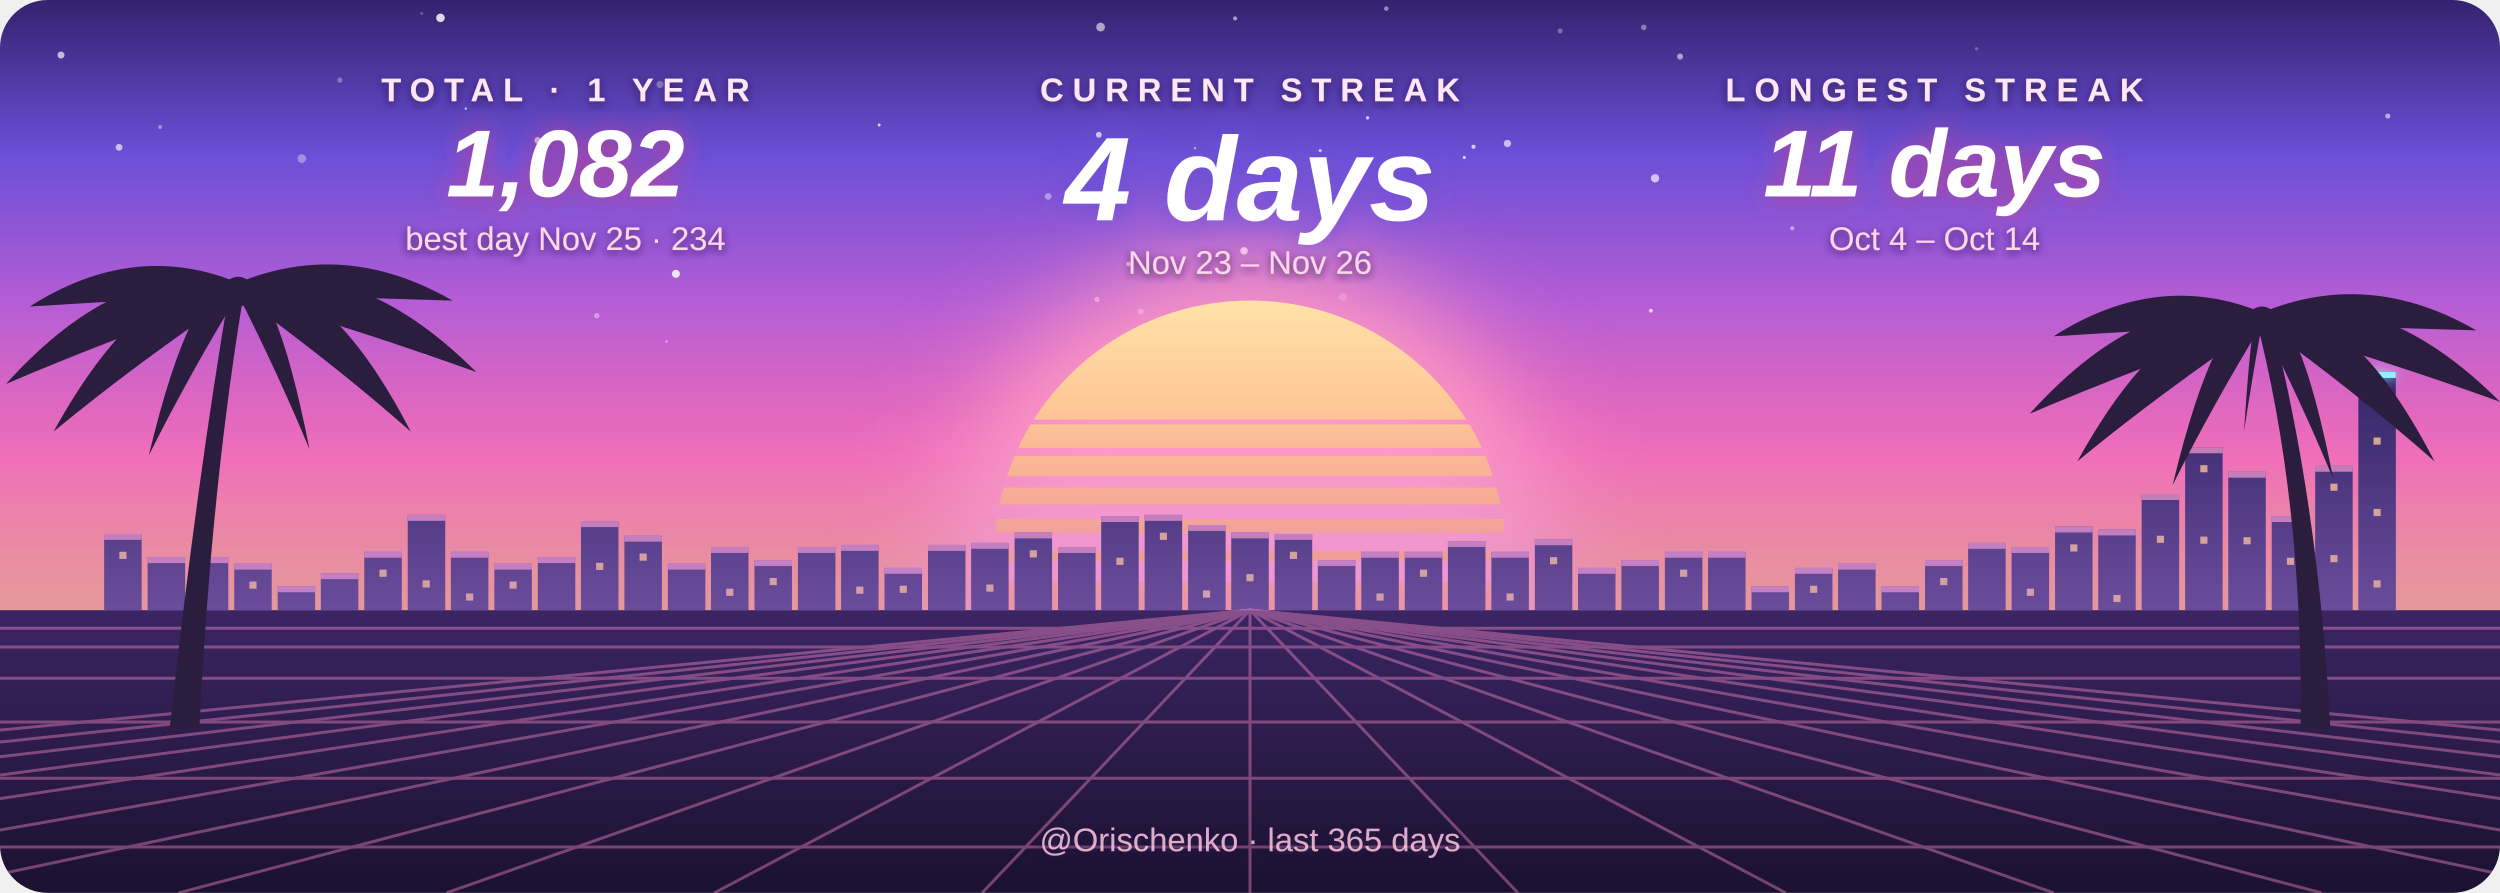
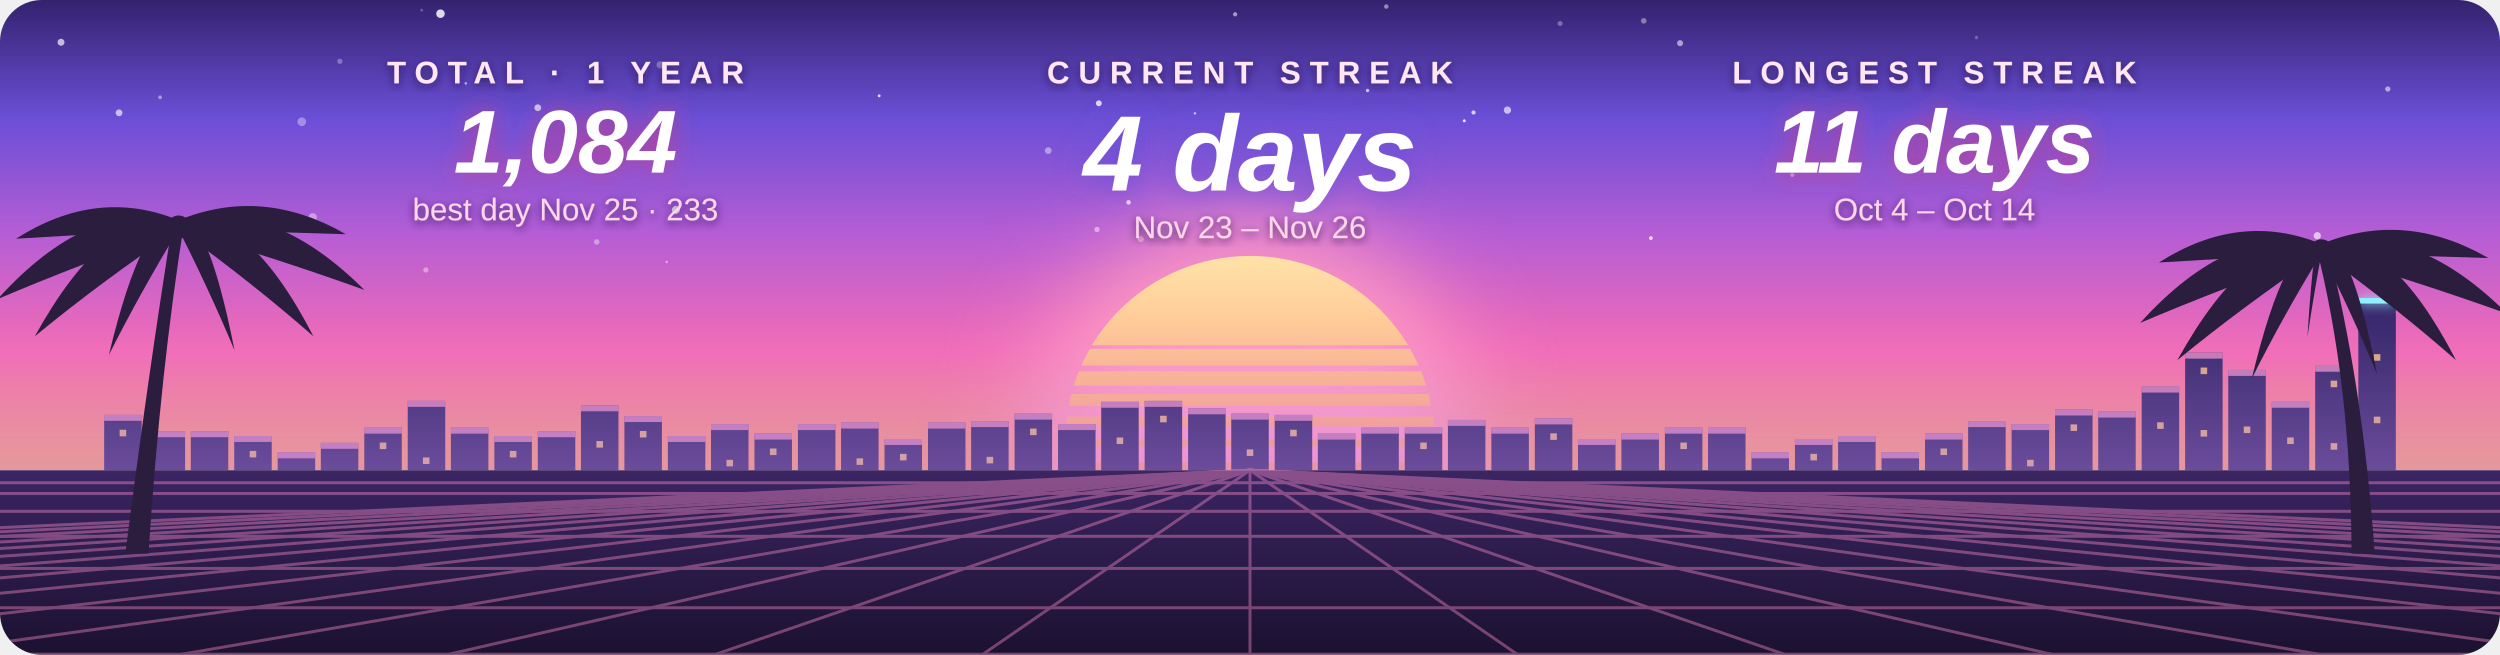
- <svg xmlns="http://www.w3.org/2000/svg" width="840" height="300" viewBox="0 0 840 300" role="img" aria-label="Orischenko: current streak 4 days, longest 11 days, 1082 contributions in the last year">
+ <svg xmlns="http://www.w3.org/2000/svg" width="840" height="220" viewBox="0 0 840 220" role="img" aria-label="Orischenko: current streak 4 days, longest 11 days, 1084 contributions in the last year">
  <style>
    text { font-family: "Segoe UI", Ubuntu, "Helvetica Neue", Arial, sans-serif; text-anchor: middle; }
-     .label { font-size: 11px; letter-spacing: 3px; fill: #ffe6f4; font-weight: 600; }
+     .label { font-size: 10.5px; letter-spacing: 3px; fill: #ffe6f4; font-weight: 600; }
    .value { font-weight: 800; font-style: italic; fill: #ffffff; }
-     .sub { font-size: 11px; fill: #ffd6ea; }
-     .foot { font-size: 11px; fill: #ffc6e2; opacity: 0.85; }
+     .sub { font-size: 10.5px; fill: #ffd6ea; }
    .pulse { animation: pulse 4s ease-in-out infinite; }
    .flicker { animation: flicker 2.6s ease-in-out infinite; }
    @keyframes pulse { 0%, 100% { opacity: 0.5; } 50% { opacity: 0.85; } }
    @keyframes flicker { 0%, 100% { opacity: 0.35; } 40% { opacity: 0.5; } 60% { opacity: 0.28; } }
    @media (prefers-reduced-motion: reduce) { .pulse, .flicker { animation: none; } }
  </style>
  <defs>
    <clipPath id="card">
-       <rect width="840" height="300" rx="16" />
+       <rect width="840" height="220" rx="14" />
    </clipPath>
    <clipPath id="above">
-       <rect width="840" height="205" />
+       <rect width="840" height="158" />
    </clipPath>
    <linearGradient id="sky" x1="0" y1="0" x2="0" y2="1">
      <stop offset="0.00" stop-color="#34226e" />
      <stop offset="0.25" stop-color="#6a4fd6" />
      <stop offset="0.50" stop-color="#b65dd5" />
      <stop offset="0.75" stop-color="#f46cb4" />
      <stop offset="1.00" stop-color="#f6a06e" />
    </linearGradient>
    <linearGradient id="ground" x1="0" y1="0" x2="0" y2="1">
      <stop offset="0.00" stop-color="#3b2563" />
      <stop offset="1.00" stop-color="#1b1130" />
    </linearGradient>
    <linearGradient id="haze" x1="0" y1="0" x2="0" y2="1">
      <stop offset="0" stop-color="#c58bf0" stop-opacity="0" />
      <stop offset="1" stop-color="#c58bf0" stop-opacity="0.35" />
    </linearGradient>
    <filter id="shadow" x="-10%" y="-40%" width="120%" height="180%">
      <feDropShadow dx="0" dy="1" stdDeviation="1.4" flood-color="#2a1650" flood-opacity="0.85" />
    </filter>
    <linearGradient id="sun" x1="0" y1="0" x2="0" y2="1">
      <stop offset="0.00" stop-color="#ffe2a8" />
      <stop offset="0.50" stop-color="#ffa27c" />
      <stop offset="1.00" stop-color="#f46cb4" />
    </linearGradient>
    <mask id="bands">
-       <rect width="840" height="300" fill="#fff" />
-       <rect x="0" y="141.0" width="840" height="1.6" fill="#000" />
-       <rect x="0" y="150.5" width="840" height="2.7" fill="#000" />
-       <rect x="0" y="160.0" width="840" height="3.8" fill="#000" />
-       <rect x="0" y="169.5" width="840" height="4.9" fill="#000" />
-       <rect x="0" y="179.0" width="840" height="6.0" fill="#000" />
-       <rect x="0" y="188.5" width="840" height="7.1" fill="#000" />
+       <rect width="840" height="220" fill="#fff" />
+       <rect x="0" y="116.0" width="840" height="1.2" fill="#000" />
+       <rect x="0" y="122.8" width="840" height="2.0" fill="#000" />
+       <rect x="0" y="129.6" width="840" height="2.8" fill="#000" />
+       <rect x="0" y="136.4" width="840" height="3.6" fill="#000" />
+       <rect x="0" y="143.2" width="840" height="4.4" fill="#000" />
+       <rect x="0" y="150.0" width="840" height="5.2" fill="#000" />
    </mask>
    <filter id="blur" x="-50%" y="-50%" width="200%" height="200%">
-       <feGaussianBlur stdDeviation="18" />
+       <feGaussianBlur stdDeviation="16" />
    </filter>
    <filter id="neon" x="-50%" y="-200%" width="200%" height="500%">
      <feGaussianBlur stdDeviation="2" result="b" />
      <feMerge>
        <feMergeNode in="b" />
        <feMergeNode in="SourceGraphic" />
      </feMerge>
    </filter>
    <filter id="glow" x="-20%" y="-40%" width="140%" height="180%">
      <feDropShadow dx="0" dy="0" stdDeviation="4" flood-color="#c2408f" flood-opacity="0.9" />
    </filter>
    <filter id="glow-center" x="-20%" y="-40%" width="140%" height="180%">
      <feDropShadow dx="0" dy="0" stdDeviation="5" flood-color="#6a4fd6" flood-opacity="0.9" />
    </filter>
  </defs>
  <g clip-path="url(#card)">
-     <rect width="840" height="205" fill="url(#sky)" />
-     <circle cx="411.9" cy="67.3" r="0.53" fill="#fff" opacity="0.40" />
-     <circle cx="372.3" cy="60.8" r="0.49" fill="#fff" opacity="0.78" />
-     <circle cx="495.1" cy="49.3" r="0.71" fill="#fff" opacity="0.72" />
-     <circle cx="552.3" cy="9.2" r="0.95" fill="#fff" opacity="0.39" />
-     <circle cx="564.5" cy="19.0" r="1.02" fill="#fff" opacity="0.54" />
-     <circle cx="148.0" cy="6.0" r="1.43" fill="#fff" opacity="0.83" />
-     <circle cx="101.4" cy="53.3" r="1.45" fill="#fff" opacity="0.36" />
-     <circle cx="352.2" cy="66.0" r="1.14" fill="#fff" opacity="0.42" />
-     <circle cx="143.1" cy="118.3" r="0.89" fill="#fff" opacity="0.39" />
-     <circle cx="459.5" cy="39.6" r="0.57" fill="#fff" opacity="0.71" />
-     <circle cx="295.4" cy="42.0" r="0.49" fill="#fff" opacity="0.81" />
-     <circle cx="200.5" cy="106.1" r="0.92" fill="#fff" opacity="0.39" />
-     <circle cx="506.5" cy="48.2" r="1.23" fill="#fff" opacity="0.64" />
-     <circle cx="114.2" cy="26.9" r="0.90" fill="#fff" opacity="0.30" />
-     <circle cx="40.0" cy="49.5" r="1.15" fill="#fff" opacity="0.64" />
-     <circle cx="802.3" cy="39.0" r="0.88" fill="#fff" opacity="0.55" />
-     <circle cx="368.6" cy="100.6" r="0.90" fill="#fff" opacity="0.51" />
-     <circle cx="221.8" cy="28.4" r="1.22" fill="#fff" opacity="0.33" />
-     <circle cx="227.1" cy="92.0" r="1.34" fill="#fff" opacity="0.83" />
-     <circle cx="778.6" cy="103.2" r="1.22" fill="#fff" opacity="0.63" />
-     <circle cx="465.8" cy="2.9" r="0.76" fill="#fff" opacity="0.46" />
-     <circle cx="180.7" cy="47.2" r="1.15" fill="#fff" opacity="0.69" />
-     <circle cx="224.0" cy="114.8" r="0.41" fill="#fff" opacity="0.47" />
-     <circle cx="492.0" cy="52.9" r="0.50" fill="#fff" opacity="0.84" />
-     <circle cx="383.3" cy="104.7" r="1.05" fill="#fff" opacity="0.53" />
-     <circle cx="105.1" cy="95.2" r="1.39" fill="#fff" opacity="0.41" />
-     <circle cx="20.5" cy="18.5" r="1.18" fill="#fff" opacity="0.67" />
-     <circle cx="554.7" cy="104.4" r="0.65" fill="#fff" opacity="0.75" />
-     <circle cx="141.7" cy="4.5" r="0.49" fill="#fff" opacity="0.26" />
-     <circle cx="451.2" cy="99.7" r="1.33" fill="#fff" opacity="0.34" />
-     <circle cx="415.0" cy="6.2" r="0.71" fill="#fff" opacity="0.54" />
-     <circle cx="53.8" cy="42.7" r="0.65" fill="#fff" opacity="0.43" />
-     <circle cx="664.1" cy="16.4" r="0.58" fill="#fff" opacity="0.25" />
-     <circle cx="524.2" cy="10.4" r="0.84" fill="#fff" opacity="0.32" />
-     <circle cx="401.5" cy="49.8" r="0.41" fill="#fff" opacity="0.70" />
-     <circle cx="379.2" cy="88.7" r="0.77" fill="#fff" opacity="0.81" />
-     <circle cx="602.2" cy="76.7" r="0.69" fill="#fff" opacity="0.47" />
-     <circle cx="64.8" cy="105.7" r="0.49" fill="#fff" opacity="0.29" />
-     <circle cx="156.5" cy="36.5" r="0.43" fill="#fff" opacity="0.61" />
-     <circle cx="369.2" cy="45.3" r="0.99" fill="#fff" opacity="0.79" />
-     <circle cx="443.6" cy="50.6" r="0.53" fill="#fff" opacity="0.79" />
-     <circle cx="556.1" cy="59.9" r="1.40" fill="#fff" opacity="0.66" />
-     <circle cx="385.1" cy="116.0" r="1.37" fill="#fff" opacity="0.50" />
-     <circle cx="418.0" cy="84.3" r="1.27" fill="#fff" opacity="0.80" />
-     <circle cx="457.9" cy="118.8" r="1.10" fill="#fff" opacity="0.75" />
-     <circle cx="369.8" cy="9.1" r="1.47" fill="#fff" opacity="0.58" />
+     <rect width="840" height="158" fill="url(#sky)" />
+     <circle cx="411.9" cy="51.6" r="0.53" fill="#fff" opacity="0.40" />
+     <circle cx="372.3" cy="46.6" r="0.49" fill="#fff" opacity="0.78" />
+     <circle cx="495.1" cy="37.8" r="0.71" fill="#fff" opacity="0.72" />
+     <circle cx="552.3" cy="7.0" r="0.95" fill="#fff" opacity="0.39" />
+     <circle cx="564.5" cy="14.5" r="1.02" fill="#fff" opacity="0.54" />
+     <circle cx="148.0" cy="4.6" r="1.43" fill="#fff" opacity="0.83" />
+     <circle cx="101.4" cy="40.9" r="1.45" fill="#fff" opacity="0.36" />
+     <circle cx="352.2" cy="50.6" r="1.14" fill="#fff" opacity="0.42" />
+     <circle cx="143.1" cy="90.7" r="0.89" fill="#fff" opacity="0.39" />
+     <circle cx="459.5" cy="30.4" r="0.57" fill="#fff" opacity="0.71" />
+     <circle cx="295.4" cy="32.2" r="0.49" fill="#fff" opacity="0.81" />
+     <circle cx="200.5" cy="81.3" r="0.92" fill="#fff" opacity="0.39" />
+     <circle cx="506.5" cy="37.0" r="1.23" fill="#fff" opacity="0.64" />
+     <circle cx="114.2" cy="20.6" r="0.90" fill="#fff" opacity="0.30" />
+     <circle cx="40.0" cy="37.9" r="1.15" fill="#fff" opacity="0.64" />
+     <circle cx="802.3" cy="29.9" r="0.88" fill="#fff" opacity="0.55" />
+     <circle cx="368.6" cy="77.1" r="0.90" fill="#fff" opacity="0.51" />
+     <circle cx="221.8" cy="21.8" r="1.22" fill="#fff" opacity="0.33" />
+     <circle cx="227.1" cy="70.5" r="1.34" fill="#fff" opacity="0.83" />
+     <circle cx="778.6" cy="79.2" r="1.22" fill="#fff" opacity="0.63" />
+     <circle cx="465.8" cy="2.2" r="0.76" fill="#fff" opacity="0.46" />
+     <circle cx="180.7" cy="36.2" r="1.15" fill="#fff" opacity="0.69" />
+     <circle cx="224.0" cy="88.0" r="0.41" fill="#fff" opacity="0.47" />
+     <circle cx="492.0" cy="40.6" r="0.50" fill="#fff" opacity="0.84" />
+     <circle cx="383.3" cy="80.3" r="1.05" fill="#fff" opacity="0.53" />
+     <circle cx="105.1" cy="73.0" r="1.39" fill="#fff" opacity="0.41" />
+     <circle cx="20.5" cy="14.2" r="1.18" fill="#fff" opacity="0.67" />
+     <circle cx="554.7" cy="80.0" r="0.65" fill="#fff" opacity="0.75" />
+     <circle cx="141.7" cy="3.4" r="0.49" fill="#fff" opacity="0.26" />
+     <circle cx="451.2" cy="76.4" r="1.33" fill="#fff" opacity="0.34" />
+     <circle cx="415.0" cy="4.8" r="0.71" fill="#fff" opacity="0.54" />
+     <circle cx="53.8" cy="32.7" r="0.65" fill="#fff" opacity="0.43" />
+     <circle cx="664.1" cy="12.6" r="0.58" fill="#fff" opacity="0.25" />
+     <circle cx="524.2" cy="7.9" r="0.84" fill="#fff" opacity="0.32" />
+     <circle cx="401.5" cy="38.1" r="0.41" fill="#fff" opacity="0.70" />
+     <circle cx="379.2" cy="68.0" r="0.77" fill="#fff" opacity="0.81" />
+     <circle cx="602.2" cy="58.8" r="0.69" fill="#fff" opacity="0.47" />
+     <circle cx="64.8" cy="81.1" r="0.49" fill="#fff" opacity="0.29" />
+     <circle cx="156.5" cy="28.0" r="0.43" fill="#fff" opacity="0.61" />
+     <circle cx="369.2" cy="34.7" r="0.99" fill="#fff" opacity="0.79" />
    <g clip-path="url(#above)">
-       <circle class="pulse" cx="420" cy="187" r="100" fill="#ff9ac4" filter="url(#blur)" />
-       <circle cx="420" cy="187" r="86" fill="url(#sun)" mask="url(#bands)" />
+       <circle class="pulse" cx="420" cy="148" r="74" fill="#ff9ac4" filter="url(#blur)" />
+       <circle cx="420" cy="148" r="62" fill="url(#sun)" mask="url(#bands)" />
    </g>
-     <rect x="35.0" y="179.4" width="12.6" height="25.6" fill="#3a2a6e" />
-     <rect x="35.0" y="179.4" width="12.6" height="2" fill="#ff9ccf" opacity="0.7" />
-     <rect x="40.1" y="185.4" width="2.4" height="2.4" fill="#ffc988" opacity="0.8" />
-     <rect x="49.6" y="187.2" width="12.6" height="17.8" fill="#3a2a6e" />
-     <rect x="49.6" y="187.2" width="12.6" height="2" fill="#ff9ccf" opacity="0.7" />
-     <rect x="64.1" y="187.2" width="12.6" height="17.8" fill="#3a2a6e" />
-     <rect x="64.1" y="187.2" width="12.6" height="2" fill="#ff9ccf" opacity="0.7" />
-     <rect x="78.7" y="189.4" width="12.6" height="15.6" fill="#3a2a6e" />
-     <rect x="78.7" y="189.4" width="12.6" height="2" fill="#ff9ccf" opacity="0.7" />
-     <rect x="83.8" y="195.4" width="2.4" height="2.4" fill="#ffc988" opacity="0.8" />
-     <rect x="93.3" y="197.0" width="12.6" height="8.0" fill="#3a2a6e" />
-     <rect x="93.3" y="197.0" width="12.6" height="2" fill="#ff9ccf" opacity="0.7" />
-     <rect x="107.8" y="192.6" width="12.6" height="12.4" fill="#3a2a6e" />
-     <rect x="107.8" y="192.6" width="12.6" height="2" fill="#ff9ccf" opacity="0.7" />
-     <rect x="122.4" y="185.4" width="12.6" height="19.6" fill="#3a2a6e" />
-     <rect x="122.4" y="185.4" width="12.6" height="2" fill="#ff9ccf" opacity="0.7" />
-     <rect x="127.5" y="191.4" width="2.4" height="2.4" fill="#ffc988" opacity="0.8" />
-     <rect x="137.0" y="173.0" width="12.6" height="32.0" fill="#3a2a6e" />
-     <rect x="137.0" y="173.0" width="12.6" height="2" fill="#ff9ccf" opacity="0.7" />
-     <rect x="142.0" y="195.0" width="2.4" height="2.4" fill="#ffc988" opacity="0.8" />
-     <rect x="151.5" y="185.4" width="12.6" height="19.6" fill="#3a2a6e" />
-     <rect x="151.5" y="185.4" width="12.6" height="2" fill="#ff9ccf" opacity="0.7" />
-     <rect x="156.6" y="199.4" width="2.4" height="2.4" fill="#ffc988" opacity="0.8" />
-     <rect x="166.1" y="189.4" width="12.6" height="15.6" fill="#3a2a6e" />
-     <rect x="166.1" y="189.4" width="12.6" height="2" fill="#ff9ccf" opacity="0.7" />
-     <rect x="171.2" y="195.4" width="2.4" height="2.4" fill="#ffc988" opacity="0.8" />
-     <rect x="180.7" y="187.2" width="12.6" height="17.8" fill="#3a2a6e" />
-     <rect x="180.7" y="187.2" width="12.6" height="2" fill="#ff9ccf" opacity="0.7" />
-     <rect x="195.2" y="175.1" width="12.6" height="29.9" fill="#3a2a6e" />
-     <rect x="195.2" y="175.1" width="12.6" height="2" fill="#ff9ccf" opacity="0.7" />
-     <rect x="200.3" y="189.1" width="2.4" height="2.4" fill="#ffc988" opacity="0.8" />
-     <rect x="209.8" y="180.0" width="12.6" height="25.0" fill="#3a2a6e" />
-     <rect x="209.8" y="180.0" width="12.6" height="2" fill="#ff9ccf" opacity="0.7" />
-     <rect x="214.9" y="186.0" width="2.4" height="2.4" fill="#ffc988" opacity="0.8" />
-     <rect x="224.4" y="189.4" width="12.6" height="15.6" fill="#3a2a6e" />
-     <rect x="224.4" y="189.4" width="12.6" height="2" fill="#ff9ccf" opacity="0.7" />
-     <rect x="238.9" y="183.8" width="12.6" height="21.2" fill="#3a2a6e" />
-     <rect x="238.9" y="183.8" width="12.6" height="2" fill="#ff9ccf" opacity="0.7" />
-     <rect x="244.0" y="197.8" width="2.4" height="2.4" fill="#ffc988" opacity="0.8" />
-     <rect x="253.5" y="188.2" width="12.6" height="16.8" fill="#3a2a6e" />
-     <rect x="253.5" y="188.2" width="12.6" height="2" fill="#ff9ccf" opacity="0.7" />
-     <rect x="258.6" y="194.2" width="2.4" height="2.4" fill="#ffc988" opacity="0.8" />
-     <rect x="268.1" y="183.8" width="12.6" height="21.2" fill="#3a2a6e" />
-     <rect x="268.1" y="183.8" width="12.6" height="2" fill="#ff9ccf" opacity="0.7" />
-     <rect x="282.6" y="183.1" width="12.6" height="21.9" fill="#3a2a6e" />
-     <rect x="282.6" y="183.1" width="12.6" height="2" fill="#ff9ccf" opacity="0.7" />
-     <rect x="287.7" y="197.1" width="2.4" height="2.4" fill="#ffc988" opacity="0.8" />
-     <rect x="297.2" y="190.8" width="12.6" height="14.2" fill="#3a2a6e" />
-     <rect x="297.2" y="190.8" width="12.6" height="2" fill="#ff9ccf" opacity="0.7" />
-     <rect x="302.3" y="196.8" width="2.4" height="2.4" fill="#ffc988" opacity="0.8" />
-     <rect x="311.8" y="183.1" width="12.6" height="21.9" fill="#3a2a6e" />
-     <rect x="311.8" y="183.1" width="12.6" height="2" fill="#ff9ccf" opacity="0.7" />
-     <rect x="326.3" y="182.4" width="12.6" height="22.6" fill="#3a2a6e" />
-     <rect x="326.3" y="182.4" width="12.6" height="2" fill="#ff9ccf" opacity="0.7" />
-     <rect x="331.4" y="196.4" width="2.4" height="2.4" fill="#ffc988" opacity="0.8" />
-     <rect x="340.9" y="178.9" width="12.6" height="26.1" fill="#3a2a6e" />
-     <rect x="340.9" y="178.9" width="12.6" height="2" fill="#ff9ccf" opacity="0.7" />
-     <rect x="346.0" y="184.9" width="2.4" height="2.4" fill="#ffc988" opacity="0.8" />
-     <rect x="355.5" y="183.8" width="12.6" height="21.2" fill="#3a2a6e" />
-     <rect x="355.5" y="183.8" width="12.6" height="2" fill="#ff9ccf" opacity="0.7" />
-     <rect x="370.0" y="173.4" width="12.6" height="31.6" fill="#3a2a6e" />
-     <rect x="370.0" y="173.4" width="12.6" height="2" fill="#ff9ccf" opacity="0.7" />
-     <rect x="375.1" y="187.4" width="2.4" height="2.4" fill="#ffc988" opacity="0.8" />
-     <rect x="384.6" y="173.0" width="12.6" height="32.0" fill="#3a2a6e" />
-     <rect x="384.6" y="173.0" width="12.6" height="2" fill="#ff9ccf" opacity="0.7" />
-     <rect x="389.7" y="179.0" width="2.4" height="2.4" fill="#ffc988" opacity="0.8" />
-     <rect x="399.2" y="176.4" width="12.6" height="28.6" fill="#3a2a6e" />
-     <rect x="399.2" y="176.4" width="12.6" height="2" fill="#ff9ccf" opacity="0.7" />
-     <rect x="404.2" y="198.4" width="2.4" height="2.4" fill="#ffc988" opacity="0.8" />
-     <rect x="413.7" y="178.9" width="12.6" height="26.1" fill="#3a2a6e" />
-     <rect x="413.7" y="178.9" width="12.6" height="2" fill="#ff9ccf" opacity="0.7" />
-     <rect x="418.8" y="192.9" width="2.4" height="2.4" fill="#ffc988" opacity="0.8" />
-     <rect x="428.3" y="179.4" width="12.6" height="25.6" fill="#3a2a6e" />
-     <rect x="428.3" y="179.4" width="12.6" height="2" fill="#ff9ccf" opacity="0.7" />
-     <rect x="433.4" y="185.4" width="2.4" height="2.4" fill="#ffc988" opacity="0.8" />
-     <rect x="442.8" y="188.2" width="12.6" height="16.8" fill="#3a2a6e" />
-     <rect x="442.8" y="188.2" width="12.6" height="2" fill="#ff9ccf" opacity="0.7" />
-     <rect x="457.4" y="185.4" width="12.6" height="19.6" fill="#3a2a6e" />
-     <rect x="457.4" y="185.4" width="12.6" height="2" fill="#ff9ccf" opacity="0.7" />
-     <rect x="462.5" y="199.4" width="2.4" height="2.4" fill="#ffc988" opacity="0.8" />
-     <rect x="472.0" y="185.4" width="12.6" height="19.6" fill="#3a2a6e" />
-     <rect x="472.0" y="185.4" width="12.6" height="2" fill="#ff9ccf" opacity="0.7" />
-     <rect x="477.1" y="191.4" width="2.4" height="2.4" fill="#ffc988" opacity="0.8" />
-     <rect x="486.5" y="181.8" width="12.6" height="23.2" fill="#3a2a6e" />
-     <rect x="486.5" y="181.8" width="12.6" height="2" fill="#ff9ccf" opacity="0.7" />
-     <rect x="501.1" y="185.4" width="12.6" height="19.6" fill="#3a2a6e" />
-     <rect x="501.1" y="185.4" width="12.6" height="2" fill="#ff9ccf" opacity="0.7" />
-     <rect x="506.2" y="199.4" width="2.4" height="2.4" fill="#ffc988" opacity="0.8" />
-     <rect x="515.7" y="181.2" width="12.6" height="23.8" fill="#3a2a6e" />
-     <rect x="515.7" y="181.2" width="12.6" height="2" fill="#ff9ccf" opacity="0.7" />
-     <rect x="520.8" y="187.2" width="2.4" height="2.4" fill="#ffc988" opacity="0.8" />
-     <rect x="530.2" y="190.8" width="12.6" height="14.2" fill="#3a2a6e" />
-     <rect x="530.2" y="190.8" width="12.6" height="2" fill="#ff9ccf" opacity="0.7" />
-     <rect x="544.8" y="188.2" width="12.6" height="16.8" fill="#3a2a6e" />
-     <rect x="544.8" y="188.2" width="12.6" height="2" fill="#ff9ccf" opacity="0.7" />
-     <rect x="559.4" y="185.4" width="12.6" height="19.6" fill="#3a2a6e" />
-     <rect x="559.4" y="185.4" width="12.6" height="2" fill="#ff9ccf" opacity="0.7" />
-     <rect x="564.5" y="191.4" width="2.4" height="2.4" fill="#ffc988" opacity="0.8" />
-     <rect x="573.9" y="185.4" width="12.6" height="19.6" fill="#3a2a6e" />
-     <rect x="573.9" y="185.4" width="12.6" height="2" fill="#ff9ccf" opacity="0.7" />
-     <rect x="588.5" y="197.0" width="12.6" height="8.0" fill="#3a2a6e" />
-     <rect x="588.5" y="197.0" width="12.6" height="2" fill="#ff9ccf" opacity="0.7" />
-     <rect x="603.1" y="190.8" width="12.6" height="14.2" fill="#3a2a6e" />
-     <rect x="603.1" y="190.8" width="12.6" height="2" fill="#ff9ccf" opacity="0.7" />
-     <rect x="608.2" y="196.8" width="2.4" height="2.4" fill="#ffc988" opacity="0.8" />
-     <rect x="617.6" y="189.4" width="12.6" height="15.6" fill="#3a2a6e" />
-     <rect x="617.6" y="189.4" width="12.6" height="2" fill="#ff9ccf" opacity="0.7" />
-     <rect x="632.2" y="197.0" width="12.6" height="8.0" fill="#3a2a6e" />
-     <rect x="632.2" y="197.0" width="12.6" height="2" fill="#ff9ccf" opacity="0.7" />
-     <rect x="646.8" y="188.2" width="12.6" height="16.8" fill="#3a2a6e" />
-     <rect x="646.8" y="188.2" width="12.6" height="2" fill="#ff9ccf" opacity="0.7" />
-     <rect x="651.9" y="194.2" width="2.4" height="2.4" fill="#ffc988" opacity="0.8" />
-     <rect x="661.3" y="182.4" width="12.6" height="22.6" fill="#3a2a6e" />
-     <rect x="661.3" y="182.4" width="12.6" height="2" fill="#ff9ccf" opacity="0.7" />
-     <rect x="675.9" y="183.8" width="12.6" height="21.2" fill="#3a2a6e" />
-     <rect x="675.9" y="183.8" width="12.6" height="2" fill="#ff9ccf" opacity="0.7" />
-     <rect x="681.0" y="197.8" width="2.4" height="2.4" fill="#ffc988" opacity="0.8" />
-     <rect x="690.5" y="176.9" width="12.6" height="28.1" fill="#3a2a6e" />
-     <rect x="690.5" y="176.9" width="12.6" height="2" fill="#ff9ccf" opacity="0.7" />
-     <rect x="695.6" y="182.9" width="2.4" height="2.4" fill="#ffc988" opacity="0.8" />
-     <rect x="705.0" y="177.9" width="12.6" height="27.1" fill="#3a2a6e" />
-     <rect x="705.0" y="177.9" width="12.6" height="2" fill="#ff9ccf" opacity="0.7" />
-     <rect x="710.1" y="199.9" width="2.4" height="2.4" fill="#ffc988" opacity="0.8" />
-     <rect x="719.6" y="166.0" width="12.6" height="39.0" fill="#3a2a6e" />
-     <rect x="719.6" y="166.0" width="12.6" height="2" fill="#ff9ccf" opacity="0.7" />
-     <rect x="724.7" y="180.0" width="2.4" height="2.4" fill="#ffc988" opacity="0.8" />
-     <rect x="734.2" y="150.3" width="12.6" height="54.7" fill="#3a2a6e" />
-     <rect x="734.2" y="150.3" width="12.6" height="2" fill="#ff9ccf" opacity="0.7" />
-     <rect x="739.3" y="156.3" width="2.4" height="2.4" fill="#ffc988" opacity="0.8" />
-     <rect x="739.3" y="180.3" width="2.4" height="2.4" fill="#ffc988" opacity="0.8" />
-     <rect x="748.7" y="158.5" width="12.6" height="46.5" fill="#3a2a6e" />
-     <rect x="748.7" y="158.5" width="12.6" height="2" fill="#ff9ccf" opacity="0.7" />
-     <rect x="753.8" y="180.5" width="2.4" height="2.4" fill="#ffc988" opacity="0.8" />
-     <rect x="763.3" y="173.4" width="12.6" height="31.6" fill="#3a2a6e" />
-     <rect x="763.3" y="173.4" width="12.6" height="2" fill="#ff9ccf" opacity="0.7" />
-     <rect x="768.4" y="187.4" width="2.4" height="2.4" fill="#ffc988" opacity="0.8" />
-     <rect x="777.9" y="156.5" width="12.6" height="48.5" fill="#3a2a6e" />
-     <rect x="777.9" y="156.5" width="12.6" height="2" fill="#ff9ccf" opacity="0.7" />
-     <rect x="783.0" y="162.5" width="2.4" height="2.4" fill="#ffc988" opacity="0.8" />
-     <rect x="783.0" y="186.5" width="2.4" height="2.4" fill="#ffc988" opacity="0.8" />
-     <rect x="792.4" y="125.0" width="12.6" height="80.0" fill="#3a2a6e" />
-     <rect x="792.4" y="125.0" width="12.6" height="2" fill="#8ff0ff" opacity="1" filter="url(#neon)" />
-     <rect x="797.5" y="147.0" width="2.4" height="2.4" fill="#ffc988" opacity="0.8" />
-     <rect x="797.5" y="171.0" width="2.4" height="2.4" fill="#ffc988" opacity="0.8" />
-     <rect x="797.5" y="195.0" width="2.4" height="2.4" fill="#ffc988" opacity="0.8" />
-     <rect y="135" width="840" height="70" fill="url(#haze)" />
-     <rect y="205" width="840" height="95" fill="url(#ground)" />
+     <rect x="35.0" y="139.4" width="12.6" height="18.6" fill="#3a2a6e" />
+     <rect x="35.0" y="139.4" width="12.6" height="2" fill="#ff9ccf" opacity="0.7" />
+     <rect x="40.2" y="144.4" width="2.2" height="2.2" fill="#ffc988" opacity="0.8" />
+     <rect x="49.6" y="144.9" width="12.6" height="13.1" fill="#3a2a6e" />
+     <rect x="49.6" y="144.9" width="12.6" height="2" fill="#ff9ccf" opacity="0.7" />
+     <rect x="64.1" y="144.9" width="12.6" height="13.1" fill="#3a2a6e" />
+     <rect x="64.1" y="144.9" width="12.6" height="2" fill="#ff9ccf" opacity="0.7" />
+     <rect x="78.7" y="146.5" width="12.6" height="11.5" fill="#3a2a6e" />
+     <rect x="78.7" y="146.5" width="12.6" height="2" fill="#ff9ccf" opacity="0.7" />
+     <rect x="83.9" y="151.5" width="2.2" height="2.2" fill="#ffc988" opacity="0.8" />
+     <rect x="93.3" y="152.0" width="12.6" height="6.0" fill="#3a2a6e" />
+     <rect x="93.3" y="152.0" width="12.6" height="2" fill="#ff9ccf" opacity="0.7" />
+     <rect x="107.8" y="148.8" width="12.6" height="9.2" fill="#3a2a6e" />
+     <rect x="107.8" y="148.8" width="12.6" height="2" fill="#ff9ccf" opacity="0.7" />
+     <rect x="122.4" y="143.7" width="12.6" height="14.3" fill="#3a2a6e" />
+     <rect x="122.4" y="143.7" width="12.6" height="2" fill="#ff9ccf" opacity="0.7" />
+     <rect x="127.6" y="148.7" width="2.2" height="2.2" fill="#ffc988" opacity="0.8" />
+     <rect x="137.0" y="134.7" width="12.6" height="23.3" fill="#3a2a6e" />
+     <rect x="137.0" y="134.7" width="12.6" height="2" fill="#ff9ccf" opacity="0.7" />
+     <rect x="142.1" y="153.7" width="2.2" height="2.2" fill="#ffc988" opacity="0.8" />
+     <rect x="151.5" y="143.7" width="12.6" height="14.3" fill="#3a2a6e" />
+     <rect x="151.5" y="143.7" width="12.6" height="2" fill="#ff9ccf" opacity="0.7" />
+     <rect x="166.1" y="146.5" width="12.6" height="11.5" fill="#3a2a6e" />
+     <rect x="166.1" y="146.5" width="12.6" height="2" fill="#ff9ccf" opacity="0.7" />
+     <rect x="171.3" y="151.5" width="2.2" height="2.2" fill="#ffc988" opacity="0.8" />
+     <rect x="180.7" y="144.9" width="12.6" height="13.1" fill="#3a2a6e" />
+     <rect x="180.7" y="144.9" width="12.6" height="2" fill="#ff9ccf" opacity="0.7" />
+     <rect x="195.2" y="136.2" width="12.6" height="21.8" fill="#3a2a6e" />
+     <rect x="195.2" y="136.2" width="12.6" height="2" fill="#ff9ccf" opacity="0.7" />
+     <rect x="200.4" y="148.2" width="2.2" height="2.2" fill="#ffc988" opacity="0.8" />
+     <rect x="209.8" y="139.8" width="12.6" height="18.2" fill="#3a2a6e" />
+     <rect x="209.8" y="139.8" width="12.6" height="2" fill="#ff9ccf" opacity="0.7" />
+     <rect x="215.0" y="144.8" width="2.2" height="2.2" fill="#ffc988" opacity="0.8" />
+     <rect x="224.4" y="146.5" width="12.6" height="11.5" fill="#3a2a6e" />
+     <rect x="224.4" y="146.5" width="12.6" height="2" fill="#ff9ccf" opacity="0.7" />
+     <rect x="238.9" y="142.5" width="12.6" height="15.5" fill="#3a2a6e" />
+     <rect x="238.9" y="142.5" width="12.6" height="2" fill="#ff9ccf" opacity="0.7" />
+     <rect x="244.1" y="154.5" width="2.2" height="2.2" fill="#ffc988" opacity="0.8" />
+     <rect x="253.5" y="145.7" width="12.6" height="12.3" fill="#3a2a6e" />
+     <rect x="253.5" y="145.7" width="12.6" height="2" fill="#ff9ccf" opacity="0.7" />
+     <rect x="258.7" y="150.7" width="2.2" height="2.2" fill="#ffc988" opacity="0.8" />
+     <rect x="268.1" y="142.5" width="12.6" height="15.5" fill="#3a2a6e" />
+     <rect x="268.1" y="142.5" width="12.6" height="2" fill="#ff9ccf" opacity="0.7" />
+     <rect x="282.6" y="142.0" width="12.6" height="16.0" fill="#3a2a6e" />
+     <rect x="282.6" y="142.0" width="12.6" height="2" fill="#ff9ccf" opacity="0.7" />
+     <rect x="287.8" y="154.0" width="2.2" height="2.2" fill="#ffc988" opacity="0.8" />
+     <rect x="297.2" y="147.5" width="12.6" height="10.5" fill="#3a2a6e" />
+     <rect x="297.2" y="147.5" width="12.6" height="2" fill="#ff9ccf" opacity="0.7" />
+     <rect x="302.4" y="152.5" width="2.2" height="2.2" fill="#ffc988" opacity="0.8" />
+     <rect x="311.8" y="142.0" width="12.6" height="16.0" fill="#3a2a6e" />
+     <rect x="311.8" y="142.0" width="12.6" height="2" fill="#ff9ccf" opacity="0.7" />
+     <rect x="326.3" y="141.5" width="12.6" height="16.5" fill="#3a2a6e" />
+     <rect x="326.3" y="141.5" width="12.6" height="2" fill="#ff9ccf" opacity="0.7" />
+     <rect x="331.5" y="153.5" width="2.2" height="2.2" fill="#ffc988" opacity="0.8" />
+     <rect x="340.9" y="139.0" width="12.6" height="19.0" fill="#3a2a6e" />
+     <rect x="340.9" y="139.0" width="12.6" height="2" fill="#ff9ccf" opacity="0.7" />
+     <rect x="346.1" y="144.0" width="2.2" height="2.2" fill="#ffc988" opacity="0.8" />
+     <rect x="355.5" y="142.5" width="12.6" height="15.5" fill="#3a2a6e" />
+     <rect x="355.5" y="142.5" width="12.6" height="2" fill="#ff9ccf" opacity="0.7" />
+     <rect x="370.0" y="135.0" width="12.6" height="23.0" fill="#3a2a6e" />
+     <rect x="370.0" y="135.0" width="12.6" height="2" fill="#ff9ccf" opacity="0.7" />
+     <rect x="375.2" y="147.0" width="2.2" height="2.2" fill="#ffc988" opacity="0.8" />
+     <rect x="384.6" y="134.7" width="12.6" height="23.3" fill="#3a2a6e" />
+     <rect x="384.6" y="134.7" width="12.6" height="2" fill="#ff9ccf" opacity="0.7" />
+     <rect x="389.8" y="139.7" width="2.2" height="2.2" fill="#ffc988" opacity="0.8" />
+     <rect x="399.2" y="137.2" width="12.6" height="20.8" fill="#3a2a6e" />
+     <rect x="399.2" y="137.2" width="12.6" height="2" fill="#ff9ccf" opacity="0.7" />
+     <rect x="413.7" y="139.0" width="12.6" height="19.0" fill="#3a2a6e" />
+     <rect x="413.7" y="139.0" width="12.6" height="2" fill="#ff9ccf" opacity="0.7" />
+     <rect x="418.9" y="151.0" width="2.2" height="2.2" fill="#ffc988" opacity="0.8" />
+     <rect x="428.3" y="139.4" width="12.6" height="18.6" fill="#3a2a6e" />
+     <rect x="428.3" y="139.4" width="12.6" height="2" fill="#ff9ccf" opacity="0.7" />
+     <rect x="433.5" y="144.4" width="2.2" height="2.2" fill="#ffc988" opacity="0.8" />
+     <rect x="442.8" y="145.7" width="12.6" height="12.3" fill="#3a2a6e" />
+     <rect x="442.8" y="145.7" width="12.6" height="2" fill="#ff9ccf" opacity="0.7" />
+     <rect x="457.4" y="143.7" width="12.6" height="14.3" fill="#3a2a6e" />
+     <rect x="457.4" y="143.7" width="12.6" height="2" fill="#ff9ccf" opacity="0.7" />
+     <rect x="472.0" y="143.7" width="12.6" height="14.3" fill="#3a2a6e" />
+     <rect x="472.0" y="143.7" width="12.6" height="2" fill="#ff9ccf" opacity="0.7" />
+     <rect x="477.2" y="148.7" width="2.2" height="2.2" fill="#ffc988" opacity="0.8" />
+     <rect x="486.5" y="141.1" width="12.6" height="16.9" fill="#3a2a6e" />
+     <rect x="486.5" y="141.1" width="12.6" height="2" fill="#ff9ccf" opacity="0.7" />
+     <rect x="501.1" y="143.7" width="12.6" height="14.3" fill="#3a2a6e" />
+     <rect x="501.1" y="143.7" width="12.6" height="2" fill="#ff9ccf" opacity="0.7" />
+     <rect x="515.7" y="140.6" width="12.6" height="17.4" fill="#3a2a6e" />
+     <rect x="515.7" y="140.6" width="12.6" height="2" fill="#ff9ccf" opacity="0.7" />
+     <rect x="520.9" y="145.6" width="2.2" height="2.2" fill="#ffc988" opacity="0.8" />
+     <rect x="530.2" y="147.5" width="12.6" height="10.5" fill="#3a2a6e" />
+     <rect x="530.2" y="147.5" width="12.6" height="2" fill="#ff9ccf" opacity="0.7" />
+     <rect x="544.8" y="145.7" width="12.6" height="12.3" fill="#3a2a6e" />
+     <rect x="544.8" y="145.7" width="12.6" height="2" fill="#ff9ccf" opacity="0.7" />
+     <rect x="559.4" y="143.7" width="12.6" height="14.3" fill="#3a2a6e" />
+     <rect x="559.4" y="143.7" width="12.6" height="2" fill="#ff9ccf" opacity="0.7" />
+     <rect x="564.6" y="148.7" width="2.2" height="2.2" fill="#ffc988" opacity="0.8" />
+     <rect x="573.9" y="143.7" width="12.6" height="14.3" fill="#3a2a6e" />
+     <rect x="573.9" y="143.7" width="12.6" height="2" fill="#ff9ccf" opacity="0.7" />
+     <rect x="588.5" y="152.0" width="12.6" height="6.0" fill="#3a2a6e" />
+     <rect x="588.5" y="152.0" width="12.6" height="2" fill="#ff9ccf" opacity="0.7" />
+     <rect x="603.1" y="147.5" width="12.6" height="10.5" fill="#3a2a6e" />
+     <rect x="603.1" y="147.5" width="12.6" height="2" fill="#ff9ccf" opacity="0.7" />
+     <rect x="608.3" y="152.5" width="2.2" height="2.2" fill="#ffc988" opacity="0.8" />
+     <rect x="617.6" y="146.5" width="12.6" height="11.5" fill="#3a2a6e" />
+     <rect x="617.6" y="146.5" width="12.6" height="2" fill="#ff9ccf" opacity="0.7" />
+     <rect x="632.2" y="152.0" width="12.6" height="6.0" fill="#3a2a6e" />
+     <rect x="632.2" y="152.0" width="12.6" height="2" fill="#ff9ccf" opacity="0.7" />
+     <rect x="646.8" y="145.7" width="12.6" height="12.3" fill="#3a2a6e" />
+     <rect x="646.8" y="145.7" width="12.6" height="2" fill="#ff9ccf" opacity="0.7" />
+     <rect x="652.0" y="150.7" width="2.2" height="2.2" fill="#ffc988" opacity="0.8" />
+     <rect x="661.3" y="141.5" width="12.6" height="16.5" fill="#3a2a6e" />
+     <rect x="661.3" y="141.5" width="12.6" height="2" fill="#ff9ccf" opacity="0.7" />
+     <rect x="675.9" y="142.5" width="12.6" height="15.5" fill="#3a2a6e" />
+     <rect x="675.9" y="142.5" width="12.6" height="2" fill="#ff9ccf" opacity="0.7" />
+     <rect x="681.1" y="154.5" width="2.2" height="2.2" fill="#ffc988" opacity="0.8" />
+     <rect x="690.5" y="137.6" width="12.6" height="20.4" fill="#3a2a6e" />
+     <rect x="690.5" y="137.6" width="12.6" height="2" fill="#ff9ccf" opacity="0.7" />
+     <rect x="695.7" y="142.6" width="2.2" height="2.2" fill="#ffc988" opacity="0.8" />
+     <rect x="705.0" y="138.3" width="12.6" height="19.7" fill="#3a2a6e" />
+     <rect x="705.0" y="138.3" width="12.6" height="2" fill="#ff9ccf" opacity="0.7" />
+     <rect x="719.6" y="129.9" width="12.6" height="28.1" fill="#3a2a6e" />
+     <rect x="719.6" y="129.9" width="12.6" height="2" fill="#ff9ccf" opacity="0.7" />
+     <rect x="724.8" y="141.9" width="2.2" height="2.2" fill="#ffc988" opacity="0.8" />
+     <rect x="734.2" y="118.5" width="12.6" height="39.5" fill="#3a2a6e" />
+     <rect x="734.2" y="118.5" width="12.6" height="2" fill="#ff9ccf" opacity="0.7" />
+     <rect x="739.4" y="123.5" width="2.2" height="2.2" fill="#ffc988" opacity="0.8" />
+     <rect x="739.4" y="144.5" width="2.2" height="2.2" fill="#ffc988" opacity="0.8" />
+     <rect x="748.7" y="124.3" width="12.6" height="33.7" fill="#3a2a6e" />
+     <rect x="748.7" y="124.3" width="12.6" height="2" fill="#ff9ccf" opacity="0.7" />
+     <rect x="753.9" y="143.3" width="2.2" height="2.2" fill="#ffc988" opacity="0.8" />
+     <rect x="763.3" y="135.0" width="12.6" height="23.0" fill="#3a2a6e" />
+     <rect x="763.3" y="135.0" width="12.6" height="2" fill="#ff9ccf" opacity="0.7" />
+     <rect x="768.5" y="147.0" width="2.2" height="2.2" fill="#ffc988" opacity="0.8" />
+     <rect x="777.9" y="122.9" width="12.6" height="35.1" fill="#3a2a6e" />
+     <rect x="777.9" y="122.9" width="12.6" height="2" fill="#ff9ccf" opacity="0.7" />
+     <rect x="783.1" y="127.9" width="2.2" height="2.2" fill="#ffc988" opacity="0.8" />
+     <rect x="783.1" y="148.9" width="2.2" height="2.2" fill="#ffc988" opacity="0.8" />
+     <rect x="792.4" y="100.0" width="12.6" height="58.0" fill="#3a2a6e" />
+     <rect x="792.4" y="100.0" width="12.6" height="2" fill="#8ff0ff" opacity="1" filter="url(#neon)" />
+     <rect x="797.6" y="119.0" width="2.2" height="2.2" fill="#ffc988" opacity="0.8" />
+     <rect x="797.6" y="140.0" width="2.2" height="2.2" fill="#ffc988" opacity="0.8" />
+     <rect y="108" width="840" height="50" fill="url(#haze)" />
+     <rect y="158" width="840" height="62" fill="url(#ground)" />
    <g stroke="#ff8fc8" stroke-width="1" opacity="0.4">
-       <line x1="0" y1="211.1" x2="840" y2="211.1" />
-       <line x1="0" y1="217.4" x2="840" y2="217.4" />
-       <line x1="0" y1="227.9" x2="840" y2="227.9" />
-       <line x1="0" y1="242.6" x2="840" y2="242.6" />
-       <line x1="0" y1="261.5" x2="840" y2="261.5" />
-       <line x1="0" y1="284.6" x2="840" y2="284.6" />
-       <line x1="0" y1="311.9" x2="840" y2="311.9" />
-       <line x1="420" y1="205" x2="-570" y2="300" />
-       <line x1="420" y1="205" x2="-480" y2="300" />
-       <line x1="420" y1="205" x2="-390" y2="300" />
-       <line x1="420" y1="205" x2="-300" y2="300" />
-       <line x1="420" y1="205" x2="-210" y2="300" />
-       <line x1="420" y1="205" x2="-120" y2="300" />
-       <line x1="420" y1="205" x2="-30" y2="300" />
-       <line x1="420" y1="205" x2="60" y2="300" />
-       <line x1="420" y1="205" x2="150" y2="300" />
-       <line x1="420" y1="205" x2="240" y2="300" />
-       <line x1="420" y1="205" x2="330" y2="300" />
-       <line x1="420" y1="205" x2="420" y2="300" />
-       <line x1="420" y1="205" x2="510" y2="300" />
-       <line x1="420" y1="205" x2="600" y2="300" />
-       <line x1="420" y1="205" x2="690" y2="300" />
-       <line x1="420" y1="205" x2="780" y2="300" />
-       <line x1="420" y1="205" x2="870" y2="300" />
-       <line x1="420" y1="205" x2="960" y2="300" />
-       <line x1="420" y1="205" x2="1050" y2="300" />
-       <line x1="420" y1="205" x2="1140" y2="300" />
-       <line x1="420" y1="205" x2="1230" y2="300" />
-       <line x1="420" y1="205" x2="1320" y2="300" />
-       <line x1="420" y1="205" x2="1410" y2="300" />
+       <line x1="0" y1="162.2" x2="840" y2="162.2" />
+       <line x1="0" y1="165.8" x2="840" y2="165.8" />
+       <line x1="0" y1="171.8" x2="840" y2="171.8" />
+       <line x1="0" y1="180.2" x2="840" y2="180.2" />
+       <line x1="0" y1="191.0" x2="840" y2="191.0" />
+       <line x1="0" y1="204.2" x2="840" y2="204.2" />
+       <line x1="0" y1="219.8" x2="840" y2="219.8" />
+       <line x1="420" y1="158" x2="-930" y2="220" />
+       <line x1="420" y1="158" x2="-840" y2="220" />
+       <line x1="420" y1="158" x2="-750" y2="220" />
+       <line x1="420" y1="158" x2="-660" y2="220" />
+       <line x1="420" y1="158" x2="-570" y2="220" />
+       <line x1="420" y1="158" x2="-480" y2="220" />
+       <line x1="420" y1="158" x2="-390" y2="220" />
+       <line x1="420" y1="158" x2="-300" y2="220" />
+       <line x1="420" y1="158" x2="-210" y2="220" />
+       <line x1="420" y1="158" x2="-120" y2="220" />
+       <line x1="420" y1="158" x2="-30" y2="220" />
+       <line x1="420" y1="158" x2="60" y2="220" />
+       <line x1="420" y1="158" x2="150" y2="220" />
+       <line x1="420" y1="158" x2="240" y2="220" />
+       <line x1="420" y1="158" x2="330" y2="220" />
+       <line x1="420" y1="158" x2="420" y2="220" />
+       <line x1="420" y1="158" x2="510" y2="220" />
+       <line x1="420" y1="158" x2="600" y2="220" />
+       <line x1="420" y1="158" x2="690" y2="220" />
+       <line x1="420" y1="158" x2="780" y2="220" />
+       <line x1="420" y1="158" x2="870" y2="220" />
+       <line x1="420" y1="158" x2="960" y2="220" />
+       <line x1="420" y1="158" x2="1050" y2="220" />
+       <line x1="420" y1="158" x2="1140" y2="220" />
+       <line x1="420" y1="158" x2="1230" y2="220" />
+       <line x1="420" y1="158" x2="1320" y2="220" />
+       <line x1="420" y1="158" x2="1410" y2="220" />
+       <line x1="420" y1="158" x2="1500" y2="220" />
+       <line x1="420" y1="158" x2="1590" y2="220" />
+       <line x1="420" y1="158" x2="1680" y2="220" />
+       <line x1="420" y1="158" x2="1770" y2="220" />
    </g>
-     <line x1="0" y1="205" x2="840" y2="205" stroke="#ffb3d6" stroke-width="2" filter="url(#neon)" />
+     <line x1="0" y1="158" x2="840" y2="158" stroke="#ffb3d6" stroke-width="2" filter="url(#neon)" />
    <g fill="#2a1d3d">
-       <path d="M57 245 Q66 162.5 77.5 95 L82.5 95 Q71 162.5 67 245Z" />
-       <path d="M80 95 Q41 85.8 2 129 Q37.1 114 80 99Z" />
-       <path d="M80 95 Q49 89 18 145 Q45.9 122 80 99Z" />
-       <path d="M80 95 Q65 90.6 50 153 Q63.5 126 80 99Z" />
-       <path d="M80 95 Q77 87 74 135 Q76.7 117 80 99Z" />
-       <path d="M80 95 Q92 90.2 104 151 Q93.2 125 80 99Z" />
-       <path d="M80 95 Q109 89 138 145 Q111.9 122 80 99Z" />
-       <path d="M80 95 Q120 85 160 125 Q124 112 80 99Z" />
-       <path d="M80 95 Q45 80.6 10 103 Q41.5 101 80 99Z" />
-       <path d="M80 95 Q116 80.2 152 101 Q119.6 100 80 99Z" />
-       <circle cx="80" cy="98" r="5" />
+       <path d="M42.1 186 Q50.0 124.4 58.1 74.0 L62.0 74.0 Q53.9 124.4 49.9 186Z" />
+       <path d="M60.0 74.0 Q29.6 66.8 -0.8 100.5 Q26.6 88.8 60.0 77.1Z" />
+       <path d="M60.0 74.0 Q35.9 69.3 11.7 113.0 Q33.4 95.1 60.0 77.1Z" />
+       <path d="M60.0 74.0 Q48.3 70.6 36.6 119.2 Q47.2 98.2 60.0 77.1Z" />
+       <path d="M60.0 74.0 Q57.7 67.8 55.4 105.2 Q57.5 91.2 60.0 77.1Z" />
+       <path d="M60.0 74.0 Q69.4 70.3 78.8 117.7 Q70.3 97.4 60.0 77.1Z" />
+       <path d="M60.0 74.0 Q82.7 69.3 105.3 113.0 Q84.9 95.1 60.0 77.1Z" />
+       <path d="M60.0 74.0 Q91.2 66.2 122.4 97.4 Q94.4 87.3 60.0 77.1Z" />
+       <path d="M60.0 74.0 Q32.7 62.8 5.4 80.2 Q30.0 78.7 60.0 77.1Z" />
+       <path d="M60.0 74.0 Q88.1 62.5 116.2 78.7 Q90.9 77.9 60.0 77.1Z" />
+       <circle cx="60.0" cy="76.3" r="3.9" />
    </g>
    <g fill="#2a1d3d">
-       <path d="M773 245 Q774 168 757.5 105 L762.5 105 Q779 168 783 245Z" />
-       <path d="M760 105 Q721 95.8 682 139 Q717.1 124 760 109Z" />
-       <path d="M760 105 Q729 99 698 155 Q725.9 132 760 109Z" />
-       <path d="M760 105 Q745 100.6 730 163 Q743.5 136 760 109Z" />
-       <path d="M760 105 Q757 97 754 145 Q756.7 127 760 109Z" />
-       <path d="M760 105 Q772 100.2 784 161 Q773.2 135 760 109Z" />
-       <path d="M760 105 Q789 99 818 155 Q791.9 132 760 109Z" />
-       <path d="M760 105 Q800 95 840 135 Q804 122 760 109Z" />
-       <path d="M760 105 Q725 90.6 690 113 Q721.5 111 760 109Z" />
-       <path d="M760 105 Q796 90.2 832 111 Q799.6 110 760 109Z" />
-       <circle cx="760" cy="108" r="5" />
+       <path d="M790.1 186 Q790.0 128.8 778.0 82.0 L781.9 82.0 Q793.9 128.8 797.9 186Z" />
+       <path d="M780.0 82.0 Q749.5 74.8 719.1 108.5 Q746.5 96.8 780.0 85.1Z" />
+       <path d="M780.0 82.0 Q755.8 77.3 731.6 121.0 Q753.4 103.1 780.0 85.1Z" />
+       <path d="M780.0 82.0 Q768.3 78.6 756.6 127.2 Q767.1 106.2 780.0 85.1Z" />
+       <path d="M780.0 82.0 Q777.6 75.8 775.3 113.2 Q777.4 99.2 780.0 85.1Z" />
+       <path d="M780.0 82.0 Q789.3 78.3 798.7 125.7 Q790.3 105.4 780.0 85.1Z" />
+       <path d="M780.0 82.0 Q802.6 77.3 825.2 121.0 Q804.8 103.1 780.0 85.1Z" />
+       <path d="M780.0 82.0 Q811.2 74.2 842.4 105.4 Q814.3 95.3 780.0 85.1Z" />
+       <path d="M780.0 82.0 Q752.7 70.8 725.4 88.2 Q749.9 86.7 780.0 85.1Z" />
+       <path d="M780.0 82.0 Q808.0 70.5 836.1 86.7 Q810.8 85.9 780.0 85.1Z" />
+       <circle cx="780.0" cy="84.3" r="3.9" />
    </g>
-     <text x="190" y="34" class="label" filter="url(#shadow)">TOTAL · 1 YEAR</text>
-     <text x="190" y="66" class="value" font-size="32" filter="url(#glow)">1,082</text>
-     <text x="190" y="84" class="sub" filter="url(#shadow)">best day Nov 25 · 234</text>
-     <text x="420" y="34" class="label" filter="url(#shadow)">CURRENT STREAK</text>
-     <text x="420" y="74" class="value" font-size="40" filter="url(#glow-center)">4 days</text>
-     <text x="420" y="92" class="sub" filter="url(#shadow)">Nov 23 – Nov 26</text>
-     <text x="650" y="34" class="label" filter="url(#shadow)">LONGEST STREAK</text>
-     <text x="650" y="66" class="value" font-size="32" filter="url(#glow)">11 days</text>
-     <text x="650" y="84" class="sub" filter="url(#shadow)">Oct 4 – Oct 14</text>
-     <text x="420" y="286" class="foot" filter="url(#shadow)">@Orischenko · last 365 days</text>
+     <text x="190" y="28" class="label" filter="url(#shadow)">TOTAL · 1 YEAR</text>
+     <text x="190" y="58" class="value" font-size="30" filter="url(#glow)">1,084</text>
+     <text x="190" y="74" class="sub" filter="url(#shadow)">best day Nov 25 · 233</text>
+     <text x="420" y="28" class="label" filter="url(#shadow)">CURRENT STREAK</text>
+     <text x="420" y="64" class="value" font-size="36" filter="url(#glow-center)">4 days</text>
+     <text x="420" y="80" class="sub" filter="url(#shadow)">Nov 23 – Nov 26</text>
+     <text x="650" y="28" class="label" filter="url(#shadow)">LONGEST STREAK</text>
+     <text x="650" y="58" class="value" font-size="30" filter="url(#glow)">11 days</text>
+     <text x="650" y="74" class="sub" filter="url(#shadow)">Oct 4 – Oct 14</text>
  </g>
</svg>
